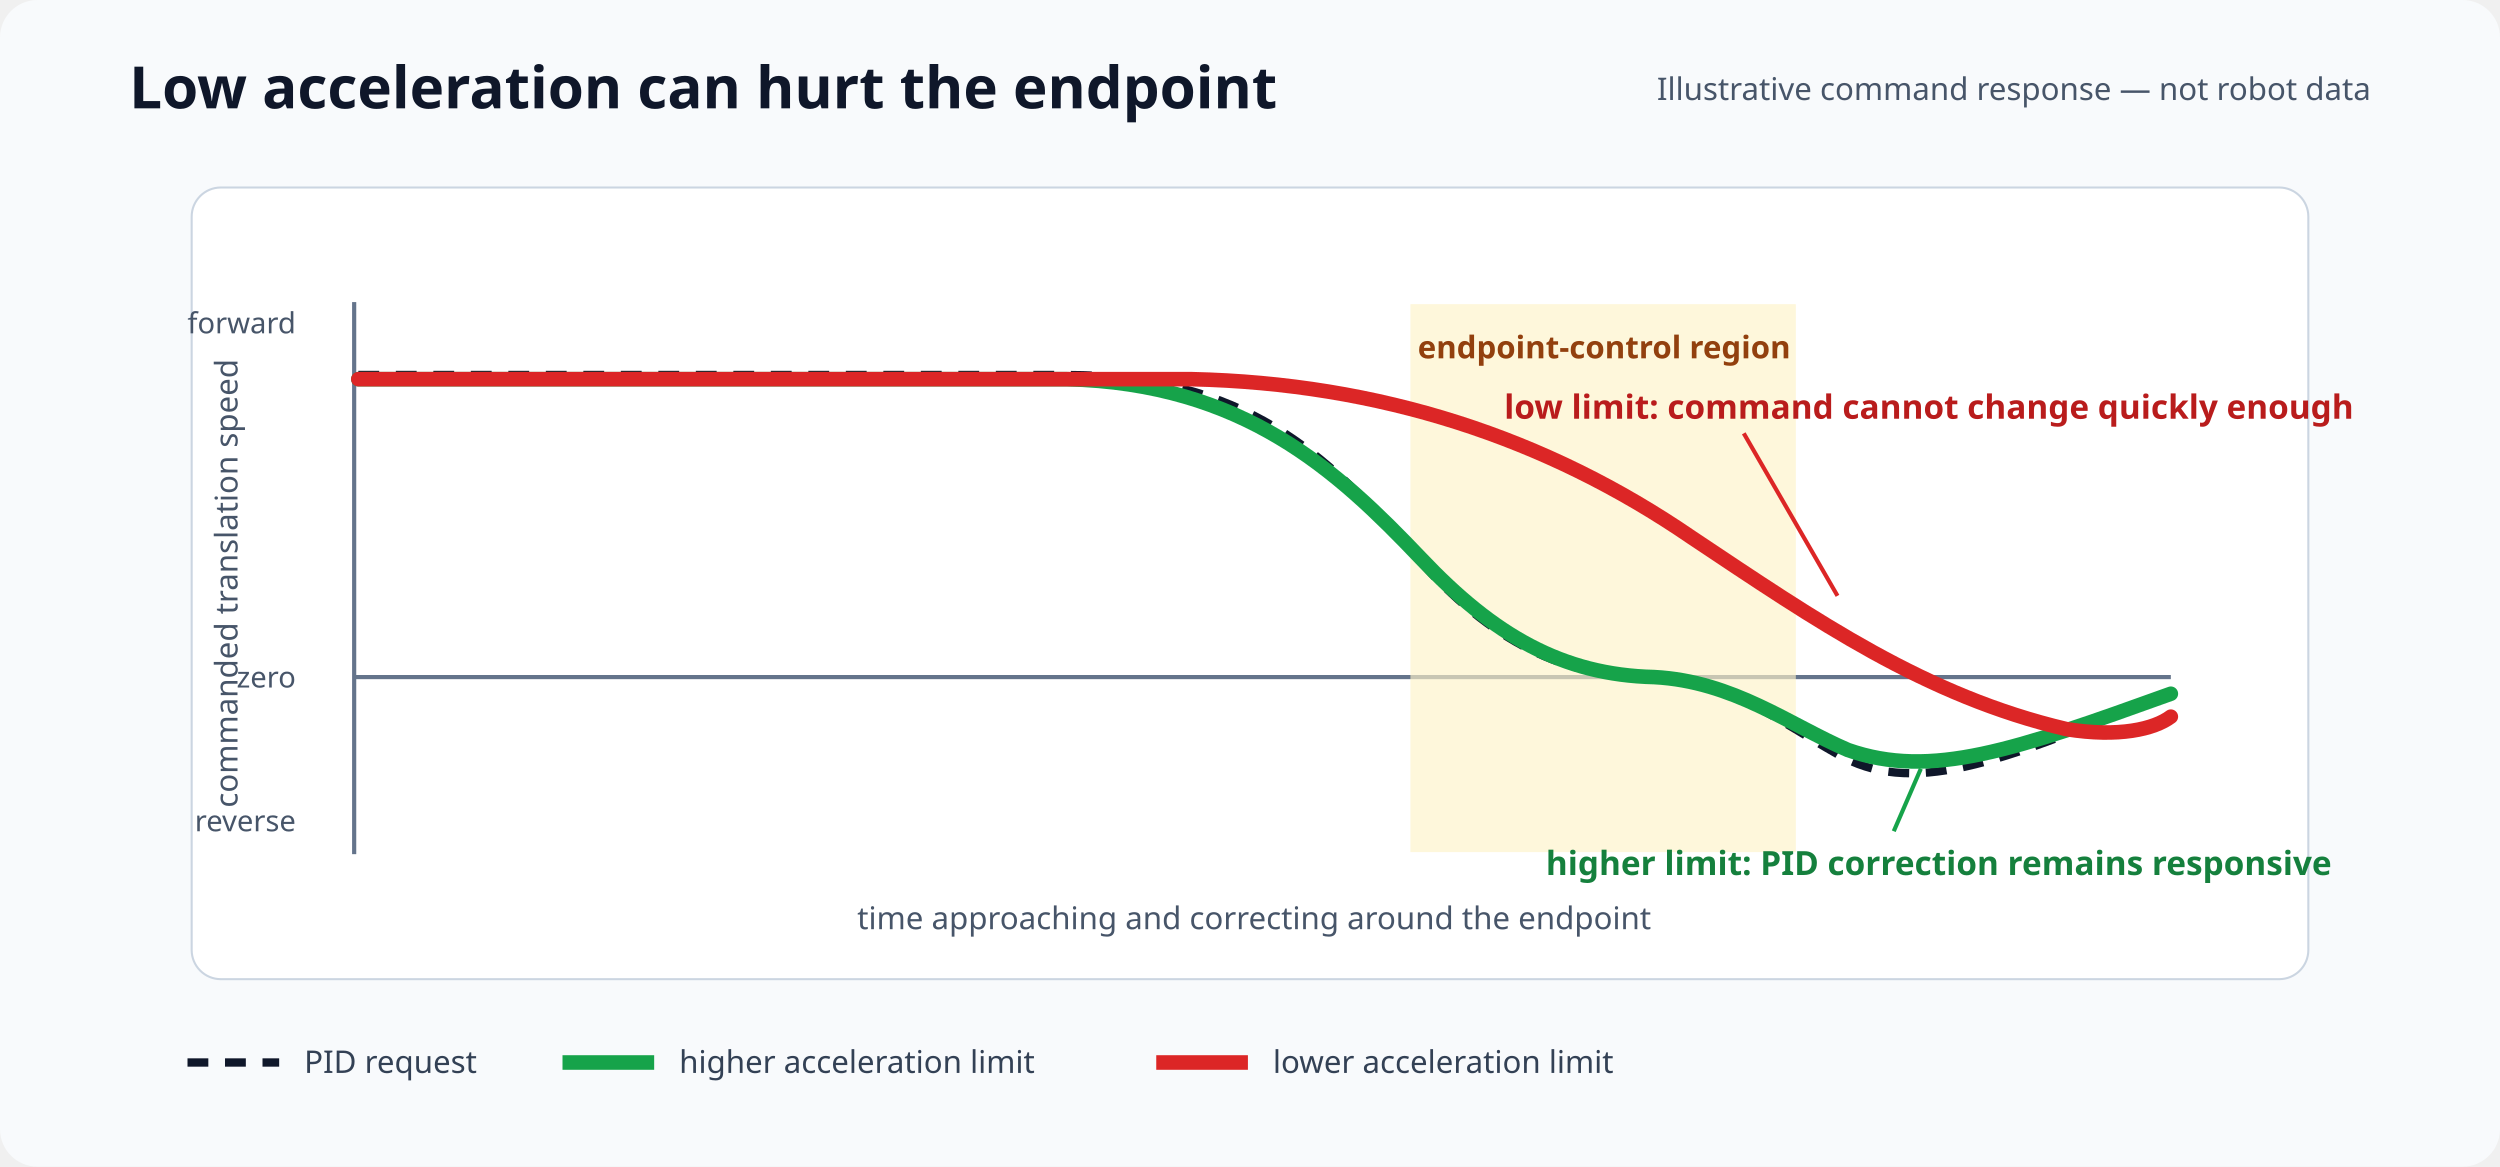
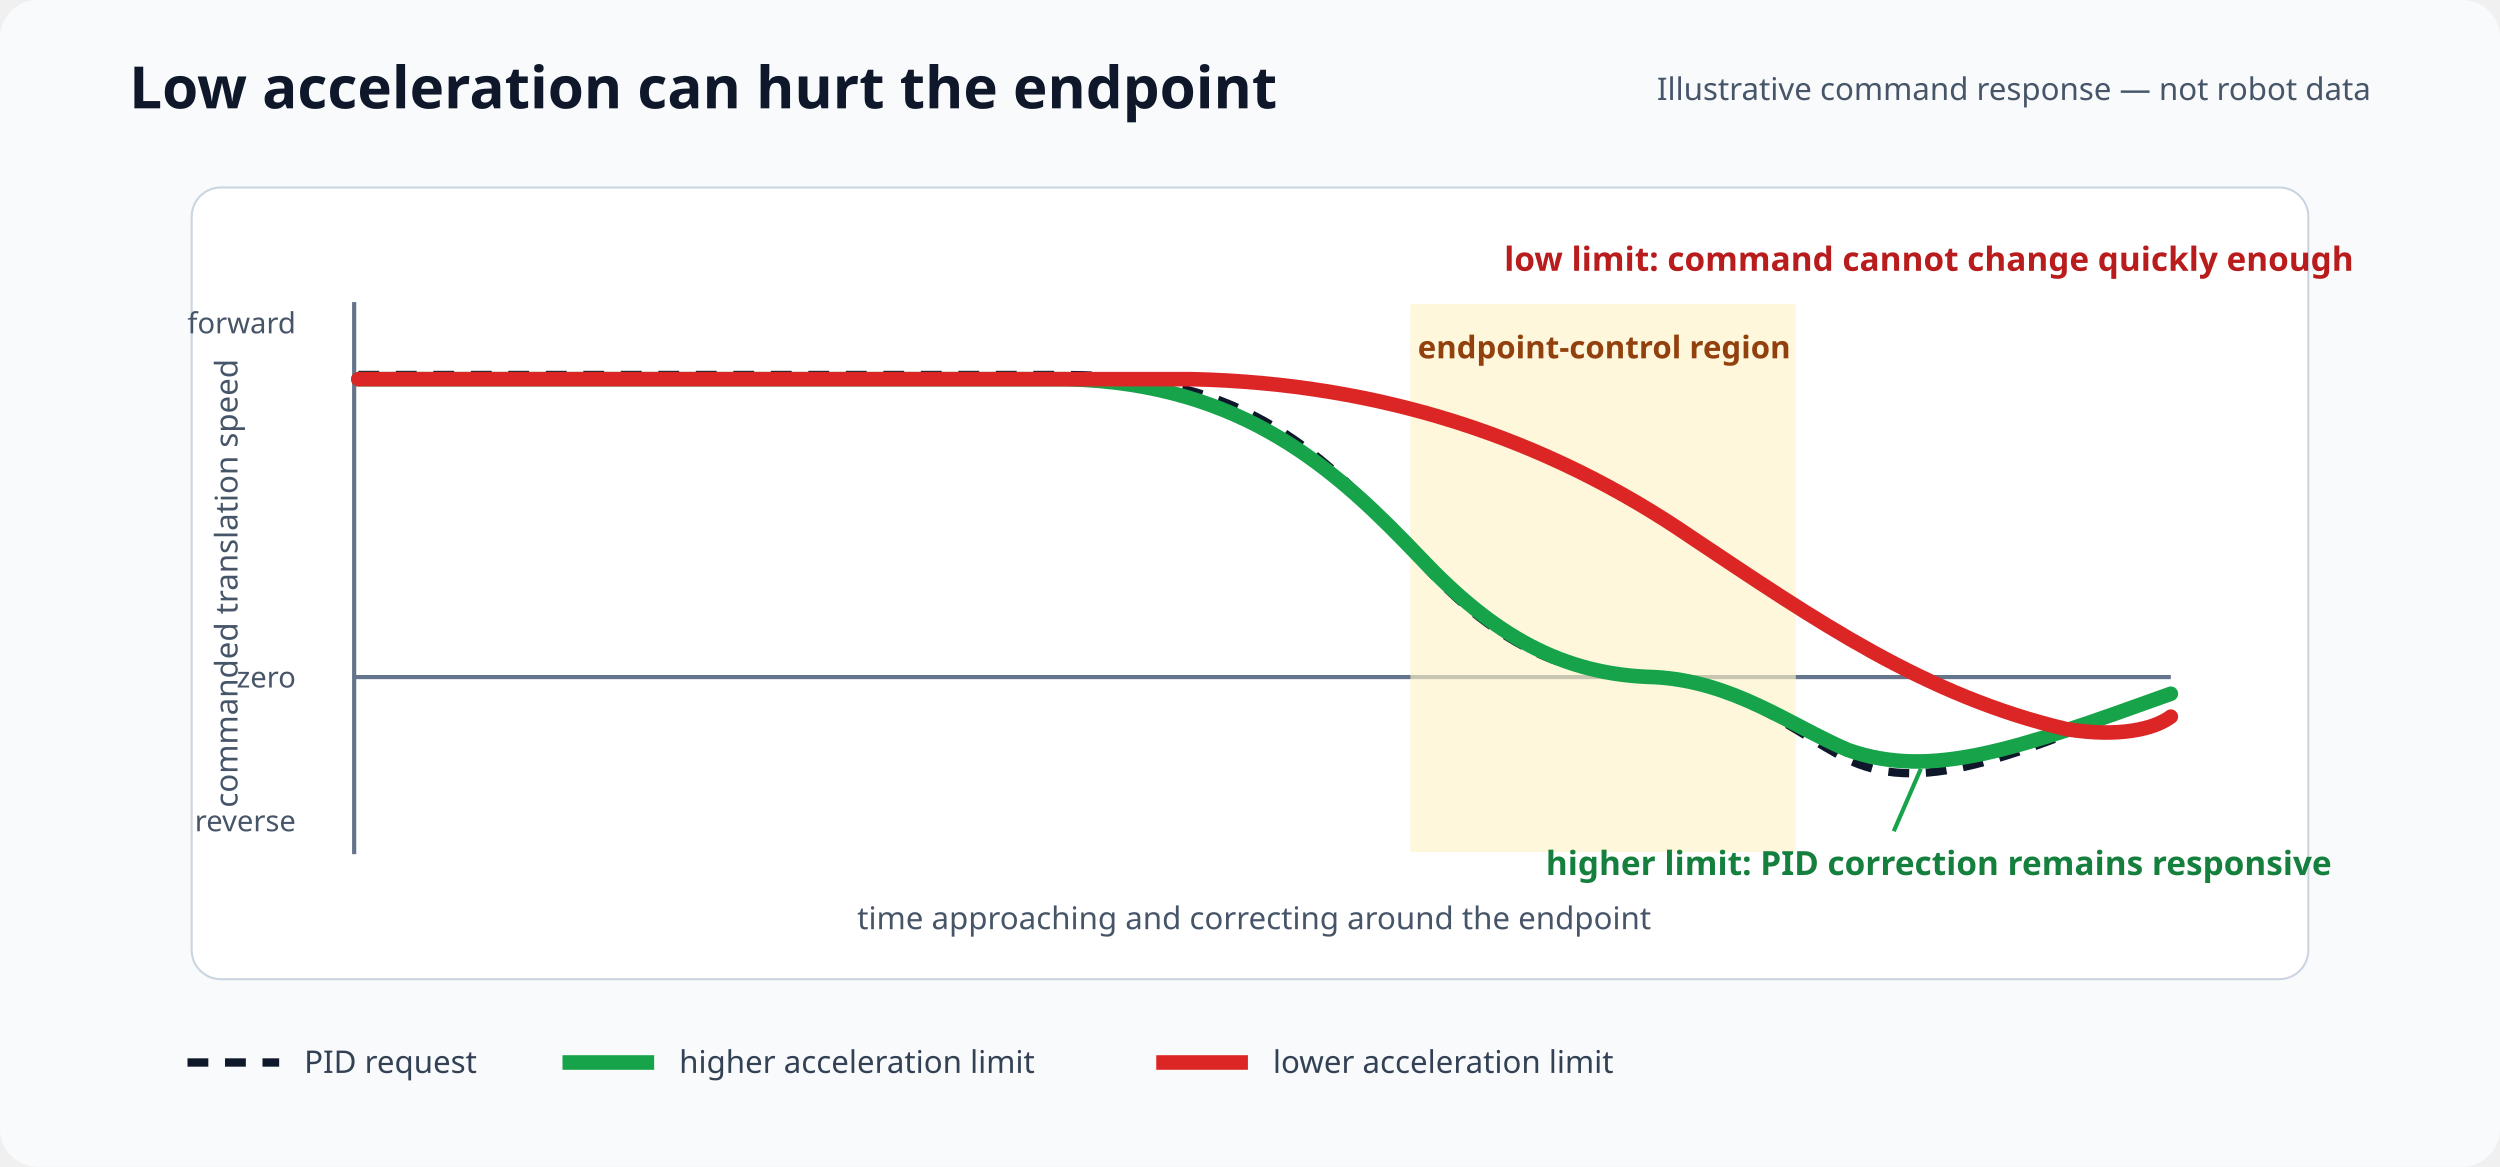
<svg xmlns="http://www.w3.org/2000/svg" viewBox="0 0 1200 560" role="img" aria-labelledby="title desc">
  <rect width="1200" height="560" rx="18" fill="#f8fafc" />
  <text x="62" y="52" fill="#0f172a" font-family="system-ui, sans-serif" font-size="28" font-weight="700">Low acceleration can hurt the endpoint</text>
  <text x="1138" y="48" text-anchor="end" fill="#475569" font-family="system-ui, sans-serif" font-size="15">Illustrative command response — not robot data</text>
  <g transform="translate(92 90)" font-family="system-ui, sans-serif">
    <rect width="1016" height="380" rx="14" fill="#ffffff" stroke="#cbd5e1" />
    <line x1="78" y1="55" x2="78" y2="320" stroke="#64748b" stroke-width="2" />
    <line x1="78" y1="235" x2="950" y2="235" stroke="#64748b" stroke-width="2" />
    <text x="50" y="70" text-anchor="end" fill="#475569" font-size="14">forward</text>
    <text x="50" y="240" text-anchor="end" fill="#475569" font-size="14">zero</text>
    <text x="50" y="309" text-anchor="end" fill="#475569" font-size="14">reverse</text>
    <text x="510" y="356" text-anchor="middle" fill="#475569" font-size="15">time approaching and correcting around the endpoint</text>
    <text transform="translate(22 190) rotate(-90)" text-anchor="middle" fill="#475569" font-size="15">commanded translation speed</text>
    <rect x="585" y="56" width="185" height="263" fill="#fef3c7" opacity="0.65" />
    <text x="678" y="82" text-anchor="middle" fill="#92400e" font-size="15" font-weight="700">endpoint-control region</text>
    <path d="M80 90 L420 90 C505 90 545 128 585 174 C620 215 655 235 700 235 C735 235 760 255 790 272 C825 292 865 278 950 242" fill="none" stroke="#0f172a" stroke-width="4" stroke-dasharray="10 8" />
    <path d="M80 92 L420 92 C505 94 550 136 590 178 C625 215 658 234 702 235 C740 237 767 258 795 270 C835 284 875 270 950 243" fill="none" stroke="#16a34a" stroke-width="7" stroke-linecap="round" />
    <path d="M80 92 L480 92 C570 94 650 120 720 168 C780 208 832 244 900 260 C925 264 942 260 950 254" fill="none" stroke="#dc2626" stroke-width="7" stroke-linecap="round" />
-     <line x1="745" y1="118" x2="790" y2="196" stroke="#dc2626" stroke-width="2" />
-     <text x="630" y="111" fill="#b91c1c" font-size="16" font-weight="700">low limit: command cannot change quickly enough</text>
+     <text x="630" y="40" fill="#b91c1c" font-size="16" font-weight="700">low limit: command cannot change quickly enough</text>
    <line x1="817" y1="309" x2="830" y2="279" stroke="#16a34a" stroke-width="2" />
    <text x="650" y="330" fill="#15803d" font-size="16" font-weight="700">higher limit: PID correction remains responsive</text>
  </g>
  <g transform="translate(90 510)" font-family="system-ui, sans-serif" font-size="15">
    <line x1="0" y1="0" x2="44" y2="0" stroke="#0f172a" stroke-width="4" stroke-dasharray="10 8" />
    <text x="56" y="5" fill="#334155">PID request</text>
    <line x1="180" y1="0" x2="224" y2="0" stroke="#16a34a" stroke-width="7" />
    <text x="236" y="5" fill="#334155">higher acceleration limit</text>
    <line x1="465" y1="0" x2="509" y2="0" stroke="#dc2626" stroke-width="7" />
    <text x="521" y="5" fill="#334155">lower acceleration limit</text>
  </g>
</svg>
